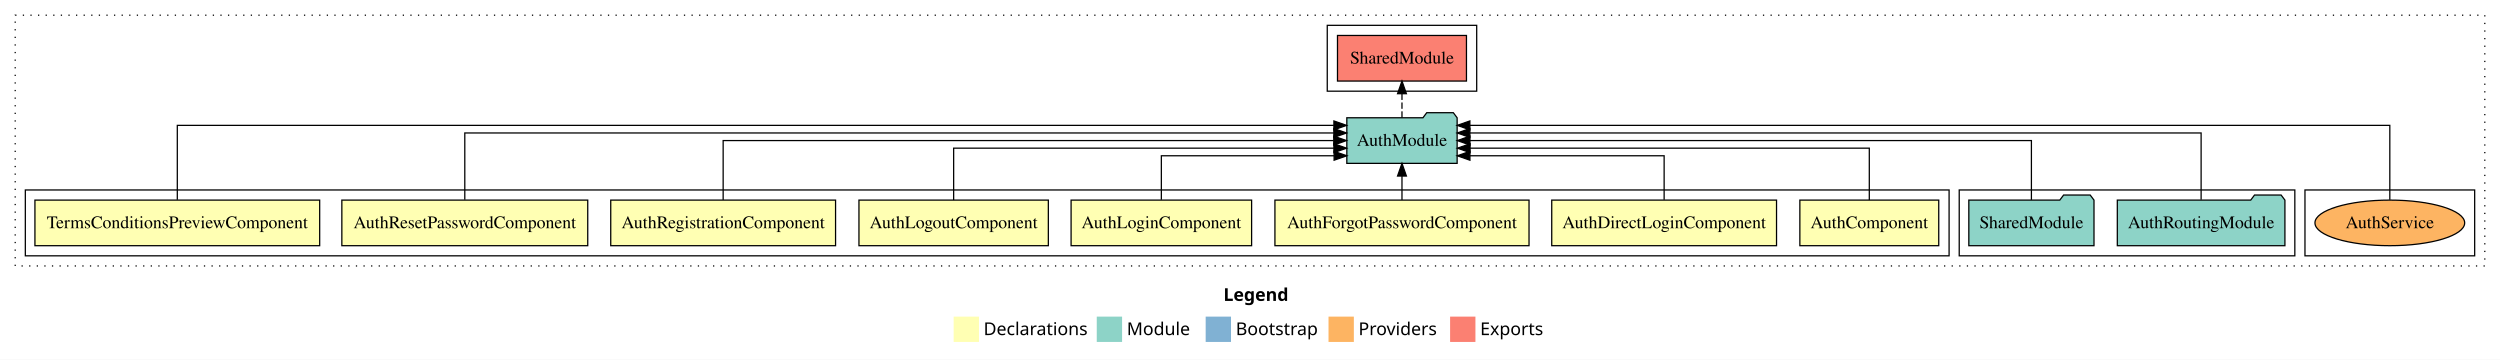
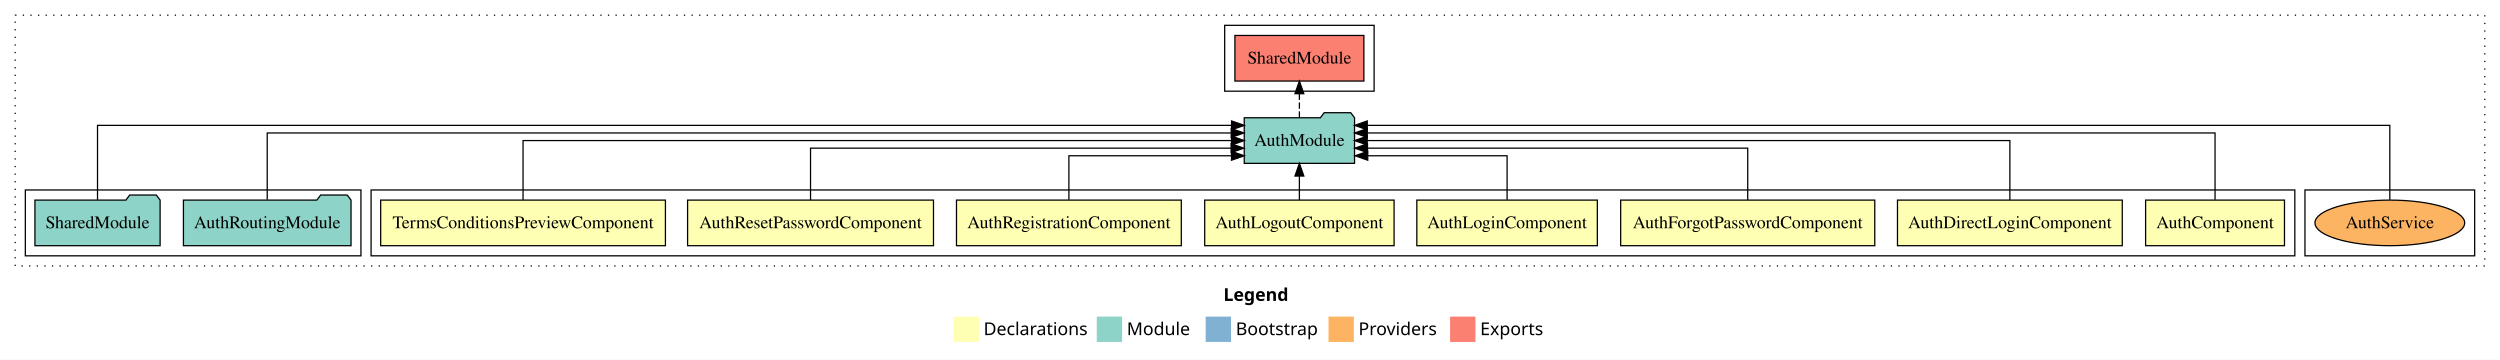
<svg xmlns="http://www.w3.org/2000/svg" width="1974pt" height="284pt" viewBox="0.00 0.00 1974.00 284.00">
  <g id="graph0" class="graph" transform="scale(1 1) rotate(0) translate(4 280)">
    <polygon fill="white" stroke="transparent" points="-4,4 -4,-280 1970,-280 1970,4 -4,4" />
    <text text-anchor="start" x="962.01" y="-42.4" font-family="sans-serif" font-weight="bold" font-size="14.00">Legend</text>
    <polygon fill="#ffffb3" stroke="transparent" points="749,-10 749,-30 769,-30 769,-10 749,-10" />
    <text text-anchor="start" x="772.63" y="-15.4" font-family="sans-serif" font-size="14.00">  Declarations</text>
    <polygon fill="#8dd3c7" stroke="transparent" points="862,-10 862,-30 882,-30 882,-10 862,-10" />
    <text text-anchor="start" x="885.73" y="-15.4" font-family="sans-serif" font-size="14.00">  Module</text>
    <polygon fill="#80b1d3" stroke="transparent" points="948,-10 948,-30 968,-30 968,-10 948,-10" />
    <text text-anchor="start" x="971.78" y="-15.4" font-family="sans-serif" font-size="14.00">  Bootstrap</text>
    <polygon fill="#fdb462" stroke="transparent" points="1045,-10 1045,-30 1065,-30 1065,-10 1045,-10" />
    <text text-anchor="start" x="1068.67" y="-15.4" font-family="sans-serif" font-size="14.00">  Providers</text>
    <polygon fill="#fb8072" stroke="transparent" points="1141,-10 1141,-30 1161,-30 1161,-10 1141,-10" />
    <text text-anchor="start" x="1164.73" y="-15.4" font-family="sans-serif" font-size="14.00">  Exports</text>
    <g id="clust1" class="cluster">
      <polygon fill="none" stroke="black" stroke-dasharray="1,5" points="8,-70 8,-268 1958,-268 1958,-70 8,-70" />
    </g>
    <g id="clust14" class="cluster">
      <polygon fill="none" stroke="black" points="1816,-78 1816,-130 1950,-130 1950,-78 1816,-78" />
    </g>
+     <g id="clust2" class="cluster">
+       <polygon fill="none" stroke="black" points="289,-78 289,-130 1808,-130 1808,-78 289,-78" />
+     </g>
    <g id="clust11" class="cluster">
-       <polygon fill="none" stroke="black" points="1543,-78 1543,-130 1808,-130 1808,-78 1543,-78" />
-     </g>
-     <g id="clust2" class="cluster">
-       <polygon fill="none" stroke="black" points="16,-78 16,-130 1535,-130 1535,-78 16,-78" />
+       <polygon fill="none" stroke="black" points="16,-78 16,-130 281,-130 281,-78 16,-78" />
    </g>
    <g id="clust12" class="cluster">
-       <polygon fill="none" stroke="black" points="1044,-208 1044,-260 1162,-260 1162,-208 1044,-208" />
+       <polygon fill="none" stroke="black" points="963,-208 963,-260 1081,-260 1081,-208 963,-208" />
    </g>
    <g id="node1" class="node">
-       <polygon fill="#ffffb3" stroke="black" points="1526.83,-122 1417.17,-122 1417.17,-86 1526.83,-86 1526.83,-122" />
-       <text text-anchor="middle" x="1472" y="-99.8" font-family="Times,serif" font-size="14.00">AuthComponent</text>
+       <polygon fill="#ffffb3" stroke="black" points="1799.83,-122 1690.17,-122 1690.17,-86 1799.83,-86 1799.83,-122" />
+       <text text-anchor="middle" x="1745" y="-99.8" font-family="Times,serif" font-size="14.00">AuthComponent</text>
    </g>
    <g id="node9" class="node">
-       <polygon fill="#8dd3c7" stroke="black" points="1146.55,-187 1143.55,-191 1122.55,-191 1119.55,-187 1059.45,-187 1059.45,-151 1146.55,-151 1146.55,-187" />
-       <text text-anchor="middle" x="1103" y="-164.8" font-family="Times,serif" font-size="14.00">AuthModule</text>
+       <polygon fill="#8dd3c7" stroke="black" points="1065.55,-187 1062.55,-191 1041.55,-191 1038.55,-187 978.45,-187 978.45,-151 1065.55,-151 1065.55,-187" />
+       <text text-anchor="middle" x="1022" y="-164.8" font-family="Times,serif" font-size="14.00">AuthModule</text>
    </g>
    <g id="edge1" class="edge">
-       <path fill="none" stroke="black" d="M1472,-122.02C1472,-139.37 1472,-163 1472,-163 1472,-163 1156.78,-163 1156.78,-163" />
-       <polygon fill="black" stroke="black" points="1156.78,-159.5 1146.78,-163 1156.78,-166.5 1156.78,-159.5" />
+       <path fill="none" stroke="black" d="M1745,-122.28C1745,-143.32 1745,-175 1745,-175 1745,-175 1075.6,-175 1075.6,-175" />
+       <polygon fill="black" stroke="black" points="1075.6,-171.5 1065.6,-175 1075.6,-178.5 1075.6,-171.5" />
    </g>
    <g id="node2" class="node">
-       <polygon fill="#ffffb3" stroke="black" points="1398.75,-122 1221.25,-122 1221.25,-86 1398.75,-86 1398.75,-122" />
-       <text text-anchor="middle" x="1310" y="-99.8" font-family="Times,serif" font-size="14.00">AuthDirectLoginComponent</text>
+       <polygon fill="#ffffb3" stroke="black" points="1671.75,-122 1494.25,-122 1494.25,-86 1671.75,-86 1671.75,-122" />
+       <text text-anchor="middle" x="1583" y="-99.8" font-family="Times,serif" font-size="14.00">AuthDirectLoginComponent</text>
    </g>
    <g id="edge2" class="edge">
-       <path fill="none" stroke="black" d="M1310,-122.24C1310,-137.57 1310,-157 1310,-157 1310,-157 1156.65,-157 1156.65,-157" />
-       <polygon fill="black" stroke="black" points="1156.65,-153.5 1146.65,-157 1156.65,-160.5 1156.65,-153.5" />
+       <path fill="none" stroke="black" d="M1583,-122.11C1583,-141.34 1583,-169 1583,-169 1583,-169 1075.55,-169 1075.55,-169" />
+       <polygon fill="black" stroke="black" points="1075.55,-165.5 1065.55,-169 1075.55,-172.5 1075.55,-165.5" />
    </g>
    <g id="node3" class="node">
-       <polygon fill="#ffffb3" stroke="black" points="1203.32,-122 1002.68,-122 1002.68,-86 1203.32,-86 1203.32,-122" />
-       <text text-anchor="middle" x="1103" y="-99.8" font-family="Times,serif" font-size="14.00">AuthForgotPasswordComponent</text>
+       <polygon fill="#ffffb3" stroke="black" points="1476.32,-122 1275.68,-122 1275.68,-86 1476.32,-86 1476.32,-122" />
+       <text text-anchor="middle" x="1376" y="-99.8" font-family="Times,serif" font-size="14.00">AuthForgotPasswordComponent</text>
    </g>
    <g id="edge3" class="edge">
-       <path fill="none" stroke="black" d="M1103,-122.11C1103,-122.11 1103,-140.99 1103,-140.99" />
-       <polygon fill="black" stroke="black" points="1099.5,-140.99 1103,-150.99 1106.5,-140.99 1099.5,-140.99" />
+       <path fill="none" stroke="black" d="M1376,-122.02C1376,-139.37 1376,-163 1376,-163 1376,-163 1075.76,-163 1075.76,-163" />
+       <polygon fill="black" stroke="black" points="1075.76,-159.5 1065.76,-163 1075.76,-166.5 1075.76,-159.5" />
    </g>
    <g id="node4" class="node">
-       <polygon fill="#ffffb3" stroke="black" points="984.27,-122 841.73,-122 841.73,-86 984.27,-86 984.27,-122" />
-       <text text-anchor="middle" x="913" y="-99.8" font-family="Times,serif" font-size="14.00">AuthLoginComponent</text>
+       <polygon fill="#ffffb3" stroke="black" points="1257.27,-122 1114.73,-122 1114.73,-86 1257.27,-86 1257.27,-122" />
+       <text text-anchor="middle" x="1186" y="-99.8" font-family="Times,serif" font-size="14.00">AuthLoginComponent</text>
    </g>
    <g id="edge4" class="edge">
-       <path fill="none" stroke="black" d="M913,-122.24C913,-137.57 913,-157 913,-157 913,-157 1049.41,-157 1049.41,-157" />
-       <polygon fill="black" stroke="black" points="1049.41,-160.5 1059.41,-157 1049.41,-153.5 1049.41,-160.5" />
+       <path fill="none" stroke="black" d="M1186,-122.24C1186,-137.57 1186,-157 1186,-157 1186,-157 1075.95,-157 1075.95,-157" />
+       <polygon fill="black" stroke="black" points="1075.95,-153.5 1065.95,-157 1075.95,-160.5 1075.95,-153.5" />
    </g>
    <g id="node5" class="node">
-       <polygon fill="#ffffb3" stroke="black" points="823.77,-122 674.23,-122 674.23,-86 823.77,-86 823.77,-122" />
-       <text text-anchor="middle" x="749" y="-99.8" font-family="Times,serif" font-size="14.00">AuthLogoutComponent</text>
+       <polygon fill="#ffffb3" stroke="black" points="1096.77,-122 947.23,-122 947.23,-86 1096.77,-86 1096.77,-122" />
+       <text text-anchor="middle" x="1022" y="-99.8" font-family="Times,serif" font-size="14.00">AuthLogoutComponent</text>
    </g>
    <g id="edge5" class="edge">
-       <path fill="none" stroke="black" d="M749,-122.02C749,-139.37 749,-163 749,-163 749,-163 1049.24,-163 1049.24,-163" />
-       <polygon fill="black" stroke="black" points="1049.24,-166.5 1059.24,-163 1049.24,-159.5 1049.24,-166.5" />
+       <path fill="none" stroke="black" d="M1022,-122.11C1022,-122.11 1022,-140.99 1022,-140.99" />
+       <polygon fill="black" stroke="black" points="1018.5,-140.99 1022,-150.99 1025.5,-140.99 1018.5,-140.99" />
    </g>
    <g id="node6" class="node">
-       <polygon fill="#ffffb3" stroke="black" points="655.76,-122 478.24,-122 478.24,-86 655.76,-86 655.76,-122" />
-       <text text-anchor="middle" x="567" y="-99.8" font-family="Times,serif" font-size="14.00">AuthRegistrationComponent</text>
+       <polygon fill="#ffffb3" stroke="black" points="928.76,-122 751.24,-122 751.24,-86 928.76,-86 928.76,-122" />
+       <text text-anchor="middle" x="840" y="-99.8" font-family="Times,serif" font-size="14.00">AuthRegistrationComponent</text>
    </g>
    <g id="edge6" class="edge">
-       <path fill="none" stroke="black" d="M567,-122.11C567,-141.34 567,-169 567,-169 567,-169 1049.14,-169 1049.14,-169" />
-       <polygon fill="black" stroke="black" points="1049.14,-172.5 1059.14,-169 1049.14,-165.5 1049.14,-172.5" />
+       <path fill="none" stroke="black" d="M840,-122.24C840,-137.57 840,-157 840,-157 840,-157 968.41,-157 968.41,-157" />
+       <polygon fill="black" stroke="black" points="968.41,-160.5 978.41,-157 968.41,-153.5 968.41,-160.5" />
    </g>
    <g id="node7" class="node">
-       <polygon fill="#ffffb3" stroke="black" points="460.08,-122 265.92,-122 265.92,-86 460.08,-86 460.08,-122" />
-       <text text-anchor="middle" x="363" y="-99.8" font-family="Times,serif" font-size="14.00">AuthResetPasswordComponent</text>
+       <polygon fill="#ffffb3" stroke="black" points="733.08,-122 538.92,-122 538.92,-86 733.08,-86 733.08,-122" />
+       <text text-anchor="middle" x="636" y="-99.8" font-family="Times,serif" font-size="14.00">AuthResetPasswordComponent</text>
    </g>
    <g id="edge7" class="edge">
-       <path fill="none" stroke="black" d="M363,-122.28C363,-143.32 363,-175 363,-175 363,-175 1049.2,-175 1049.2,-175" />
-       <polygon fill="black" stroke="black" points="1049.2,-178.5 1059.2,-175 1049.2,-171.5 1049.2,-178.5" />
+       <path fill="none" stroke="black" d="M636,-122.02C636,-139.37 636,-163 636,-163 636,-163 968.1,-163 968.1,-163" />
+       <polygon fill="black" stroke="black" points="968.1,-166.5 978.1,-163 968.1,-159.5 968.1,-166.5" />
    </g>
    <g id="node8" class="node">
-       <polygon fill="#ffffb3" stroke="black" points="248.42,-122 23.58,-122 23.58,-86 248.42,-86 248.42,-122" />
-       <text text-anchor="middle" x="136" y="-99.8" font-family="Times,serif" font-size="14.00">TermsConditionsPreviewComponent</text>
+       <polygon fill="#ffffb3" stroke="black" points="521.42,-122 296.58,-122 296.58,-86 521.42,-86 521.42,-122" />
+       <text text-anchor="middle" x="409" y="-99.8" font-family="Times,serif" font-size="14.00">TermsConditionsPreviewComponent</text>
    </g>
    <g id="edge8" class="edge">
-       <path fill="none" stroke="black" d="M136,-122.25C136,-145.02 136,-181 136,-181 136,-181 1049.25,-181 1049.25,-181" />
-       <polygon fill="black" stroke="black" points="1049.25,-184.5 1059.25,-181 1049.25,-177.5 1049.25,-184.5" />
+       <path fill="none" stroke="black" d="M409,-122.11C409,-141.34 409,-169 409,-169 409,-169 968.41,-169 968.41,-169" />
+       <polygon fill="black" stroke="black" points="968.41,-172.5 978.41,-169 968.41,-165.5 968.41,-172.5" />
    </g>
    <g id="node12" class="node">
-       <polygon fill="#fb8072" stroke="black" points="1153.92,-252 1052.08,-252 1052.08,-216 1153.92,-216 1153.92,-252" />
-       <text text-anchor="middle" x="1103" y="-229.8" font-family="Times,serif" font-size="14.00">SharedModule </text>
+       <polygon fill="#fb8072" stroke="black" points="1072.92,-252 971.08,-252 971.08,-216 1072.92,-216 1072.92,-252" />
+       <text text-anchor="middle" x="1022" y="-229.8" font-family="Times,serif" font-size="14.00">SharedModule </text>
    </g>
    <g id="edge11" class="edge">
-       <path fill="none" stroke="black" stroke-dasharray="5,2" d="M1103,-187.11C1103,-187.11 1103,-205.99 1103,-205.99" />
-       <polygon fill="black" stroke="black" points="1099.5,-205.99 1103,-215.99 1106.5,-205.99 1099.5,-205.99" />
+       <path fill="none" stroke="black" stroke-dasharray="5,2" d="M1022,-187.11C1022,-187.11 1022,-205.99 1022,-205.99" />
+       <polygon fill="black" stroke="black" points="1018.5,-205.99 1022,-215.99 1025.5,-205.99 1018.5,-205.99" />
    </g>
    <g id="node10" class="node">
-       <polygon fill="#8dd3c7" stroke="black" points="1800.17,-122 1797.17,-126 1776.17,-126 1773.17,-122 1667.83,-122 1667.83,-86 1800.17,-86 1800.17,-122" />
-       <text text-anchor="middle" x="1734" y="-99.8" font-family="Times,serif" font-size="14.00">AuthRoutingModule</text>
+       <polygon fill="#8dd3c7" stroke="black" points="273.17,-122 270.17,-126 249.17,-126 246.17,-122 140.83,-122 140.83,-86 273.17,-86 273.17,-122" />
+       <text text-anchor="middle" x="207" y="-99.8" font-family="Times,serif" font-size="14.00">AuthRoutingModule</text>
    </g>
    <g id="edge9" class="edge">
-       <path fill="none" stroke="black" d="M1734,-122.28C1734,-143.32 1734,-175 1734,-175 1734,-175 1156.62,-175 1156.62,-175" />
-       <polygon fill="black" stroke="black" points="1156.62,-171.5 1146.62,-175 1156.62,-178.5 1156.62,-171.5" />
+       <path fill="none" stroke="black" d="M207,-122.28C207,-143.32 207,-175 207,-175 207,-175 968.18,-175 968.18,-175" />
+       <polygon fill="black" stroke="black" points="968.18,-178.5 978.18,-175 968.18,-171.5 968.18,-178.5" />
    </g>
    <g id="node11" class="node">
-       <polygon fill="#8dd3c7" stroke="black" points="1649.42,-122 1646.42,-126 1625.42,-126 1622.42,-122 1550.58,-122 1550.58,-86 1649.42,-86 1649.42,-122" />
-       <text text-anchor="middle" x="1600" y="-99.8" font-family="Times,serif" font-size="14.00">SharedModule</text>
+       <polygon fill="#8dd3c7" stroke="black" points="122.42,-122 119.42,-126 98.42,-126 95.42,-122 23.58,-122 23.58,-86 122.42,-86 122.42,-122" />
+       <text text-anchor="middle" x="73" y="-99.8" font-family="Times,serif" font-size="14.00">SharedModule</text>
    </g>
    <g id="edge10" class="edge">
-       <path fill="none" stroke="black" d="M1600,-122.11C1600,-141.34 1600,-169 1600,-169 1600,-169 1156.67,-169 1156.67,-169" />
-       <polygon fill="black" stroke="black" points="1156.67,-165.5 1146.67,-169 1156.67,-172.5 1156.67,-165.5" />
+       <path fill="none" stroke="black" d="M73,-122.25C73,-145.02 73,-181 73,-181 73,-181 968.44,-181 968.44,-181" />
+       <polygon fill="black" stroke="black" points="968.44,-184.5 978.44,-181 968.44,-177.5 968.44,-184.5" />
    </g>
    <g id="node13" class="node">
      <ellipse fill="#fdb462" stroke="black" cx="1883" cy="-104" rx="59.11" ry="18" />
      <text text-anchor="middle" x="1883" y="-99.8" font-family="Times,serif" font-size="14.00">AuthService</text>
    </g>
    <g id="edge12" class="edge">
-       <path fill="none" stroke="black" d="M1883,-122.25C1883,-145.02 1883,-181 1883,-181 1883,-181 1156.61,-181 1156.61,-181" />
-       <polygon fill="black" stroke="black" points="1156.61,-177.5 1146.61,-181 1156.61,-184.5 1156.61,-177.5" />
+       <path fill="none" stroke="black" d="M1883,-122.25C1883,-145.02 1883,-181 1883,-181 1883,-181 1075.58,-181 1075.58,-181" />
+       <polygon fill="black" stroke="black" points="1075.58,-177.5 1065.58,-181 1075.58,-184.5 1075.58,-177.5" />
    </g>
  </g>
</svg>
